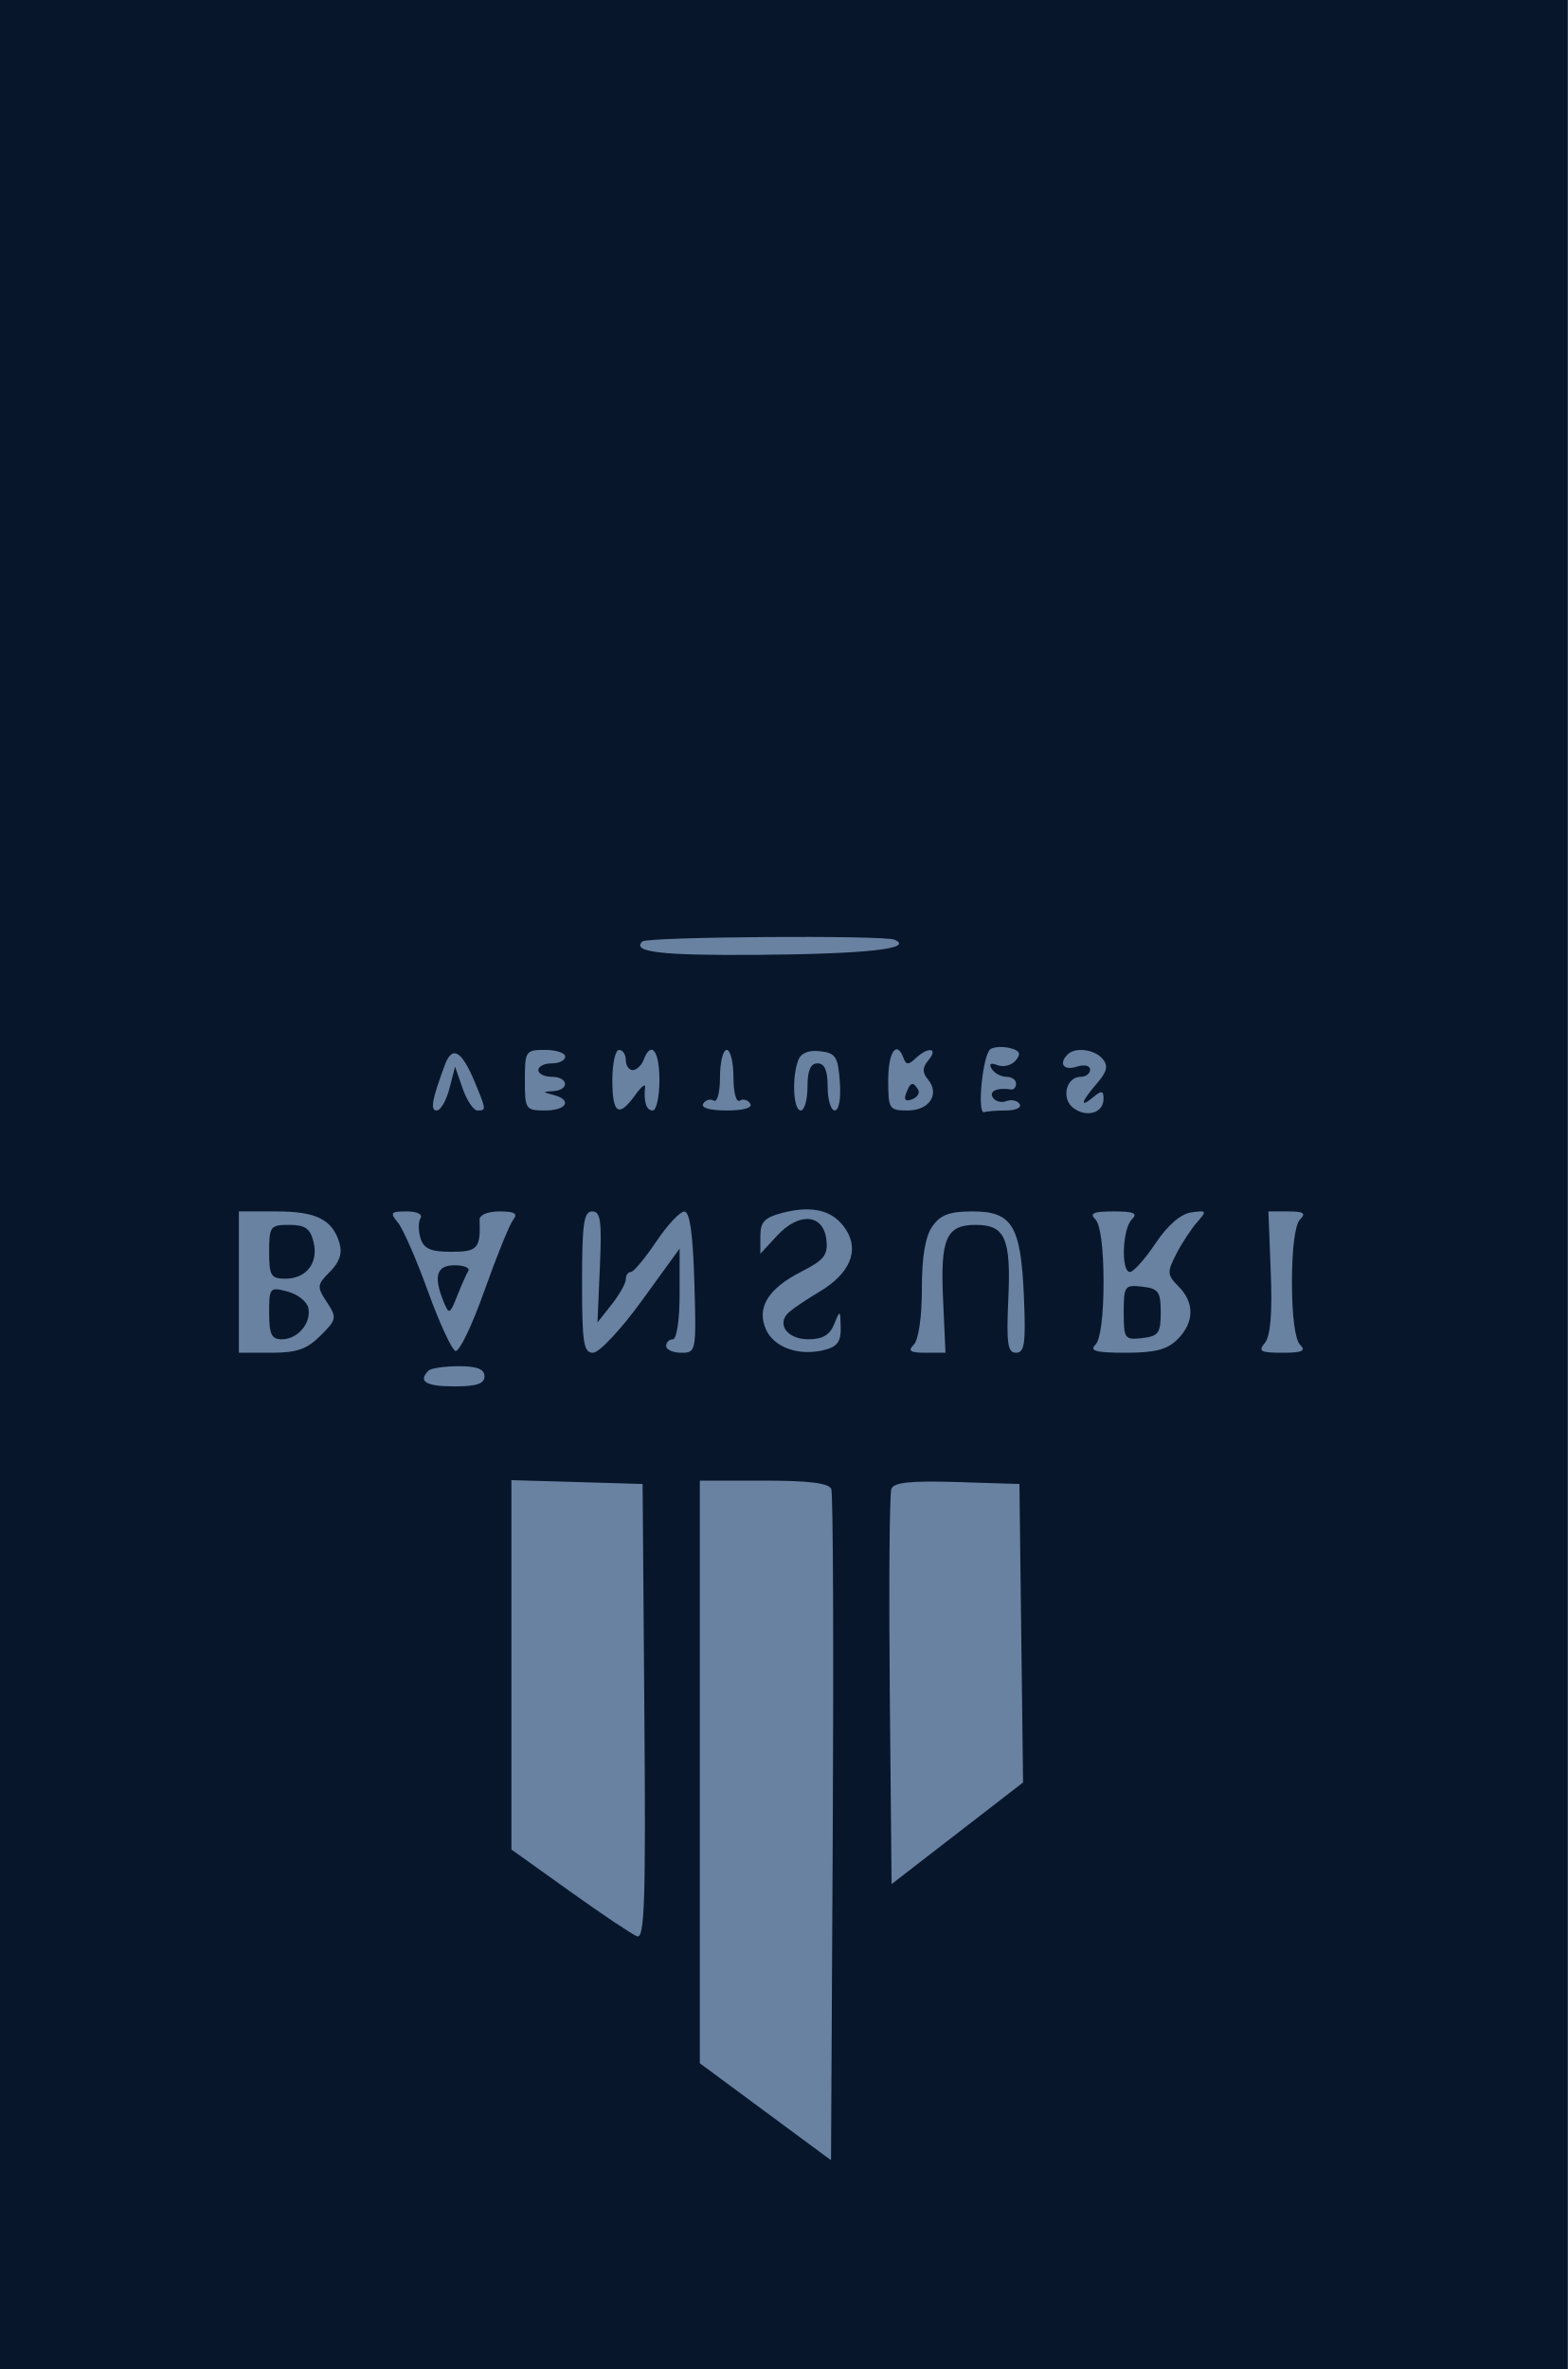
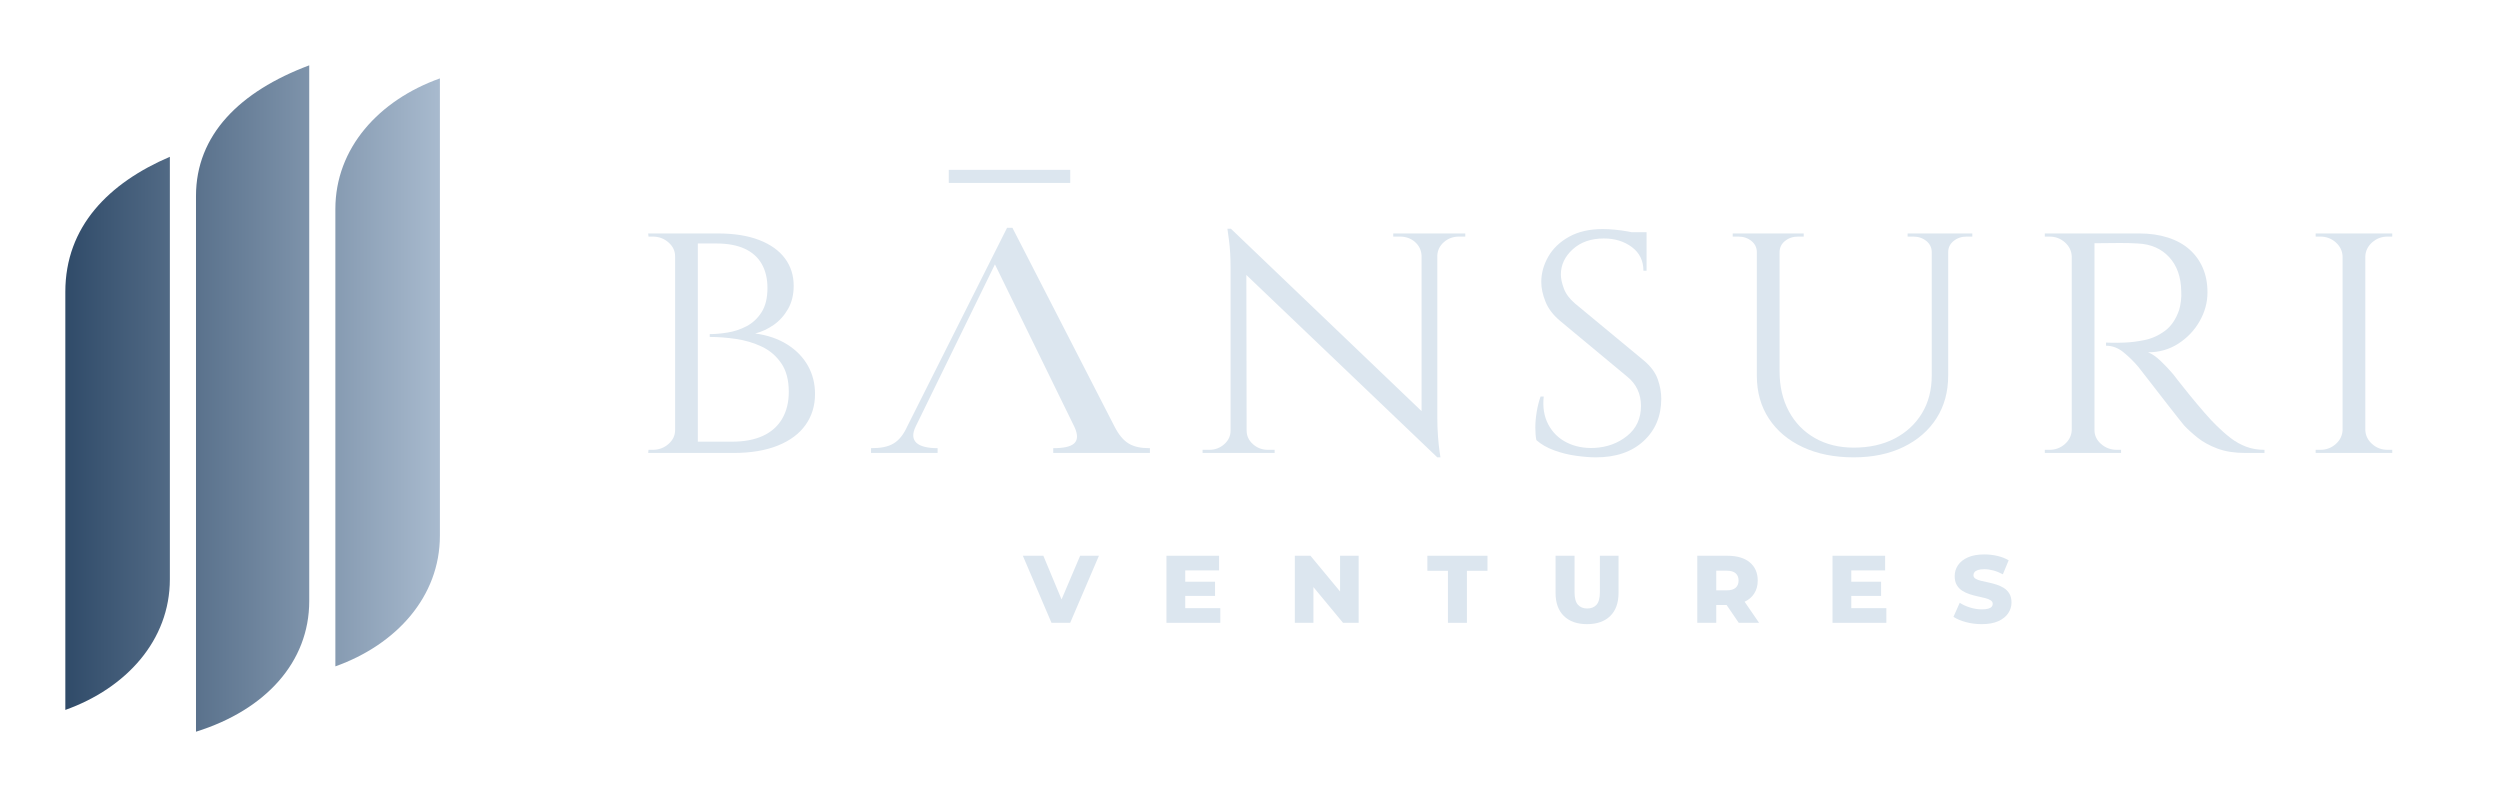
- <svg xmlns="http://www.w3.org/2000/svg" viewBox="0 0 233 352" width="932" height="1408">
-   <rect width="100%" height="100%" fill="#07162B" />
-   <path fill="#6982A1" fill-rule="evenodd" d="M 95.46 139.89 C 93.82 141.46 98.26 141.98 112.31 141.88 C 128.67 141.76 135.97 140.97 132.95 139.63 C 131.38 138.93 96.21 139.18 95.46 139.89 Z M 147.21 155.87 C 146.05 156.59 145.15 165.63 146.27 165.25 C 146.67 165.11 148.15 165 149.56 165 C 150.97 165 151.85 164.57 151.53 164.04 C 151.2 163.52 150.32 163.32 149.57 163.61 C 148.82 163.9 147.91 163.66 147.54 163.07 C 146.95 162.11 148.21 161.56 150.25 161.88 C 150.66 161.95 151 161.55 151 161 C 151 160.45 150.35 160 149.56 160 C 148.77 160 147.79 159.47 147.39 158.83 C 146.92 158.05 147.21 157.87 148.26 158.27 C 149.14 158.61 150.35 158.29 150.95 157.56 C 151.78 156.56 151.58 156.12 150.13 155.74 C 149.08 155.47 147.76 155.53 147.21 155.87 Z M 66.13 158.19 C 64.19 163.39 63.9 165 64.9 165 C 65.48 165 66.32 163.54 66.79 161.75 L 67.63 158.5 L 68.76 161.75 C 69.39 163.54 70.37 165 70.95 165 C 72.29 165 72.28 164.92 70.52 160.69 C 68.6 156.1 67.21 155.31 66.13 158.19 Z M 78 160.5 C 78 164.83 78.11 165 81 165 C 84.25 165 85.09 163.43 82.25 162.69 C 80.58 162.25 80.58 162.23 82.25 162.12 C 84.69 161.95 84.46 160 82 160 C 80.9 160 80 159.55 80 159 C 80 158.45 80.9 158 82 158 C 83.1 158 84 157.55 84 157 C 84 156.45 82.65 156 81 156 C 78.11 156 78 156.17 78 160.5 Z M 91 160.5 C 91 165.49 91.95 166.13 94.37 162.75 C 95.26 161.51 95.93 160.95 95.87 161.5 C 95.63 163.7 96.05 165 97 165 C 97.55 165 98 162.97 98 160.5 C 98 156.09 96.78 154.53 95.64 157.5 C 95.32 158.32 94.6 159 94.03 159 C 93.46 159 93 158.32 93 157.5 C 93 156.68 92.55 156 92 156 C 91.45 156 91 158.03 91 160.5 Z M 107 160.06 C 107 162.31 106.59 163.86 106.07 163.54 C 105.56 163.23 104.86 163.42 104.51 163.98 C 104.12 164.61 105.47 165 108 165 C 110.53 165 111.88 164.61 111.49 163.98 C 111.14 163.42 110.44 163.23 109.93 163.54 C 109.41 163.86 109 162.31 109 160.06 C 109 157.83 108.55 156 108 156 C 107.45 156 107 157.83 107 160.06 Z M 118.63 157.53 C 117.65 160.08 117.89 165 119 165 C 119.55 165 120 163.43 120 161.5 C 120 159.06 120.45 158 121.5 158 C 122.55 158 123 159.06 123 161.5 C 123 163.43 123.48 165 124.06 165 C 124.68 165 124.99 163.26 124.81 160.75 C 124.54 157 124.19 156.46 121.88 156.2 C 120.17 156 119.04 156.46 118.63 157.53 Z M 132 160.5 C 132 164.8 132.13 165 134.89 165 C 138.13 165 139.71 162.56 137.89 160.37 C 137.04 159.34 137.06 158.63 138 157.5 C 139.5 155.69 137.94 155.49 136.07 157.25 C 135.02 158.25 134.66 158.25 134.29 157.25 C 133.27 154.47 132 156.27 132 160.5 Z M 158.67 156.67 C 157.29 158.04 158.07 159.11 160 158.5 C 161.15 158.14 162 158.32 162 158.93 C 162 159.52 161.37 160 160.61 160 C 158.41 160 157.66 163.28 159.54 164.65 C 161.54 166.12 164 165.35 164 163.27 C 164 162.04 163.72 161.99 162.5 163 C 160.38 164.76 160.64 163.72 163 161 C 164.52 159.25 164.73 158.38 163.88 157.35 C 162.69 155.92 159.79 155.54 158.67 156.67 Z M 136.44 161.9 C 136.74 162.39 136.34 163.04 135.55 163.34 C 134.58 163.71 134.29 163.42 134.66 162.45 C 135.3 160.77 135.67 160.66 136.44 161.9 Z M 116.25 180.22 C 113.63 180.9 113 181.56 113 183.67 L 113 186.29 L 115.51 183.58 C 118.77 180.06 122.37 180.37 122.81 184.2 C 123.07 186.47 122.49 187.22 119.09 188.95 C 114.1 191.5 112.38 194.34 113.86 197.6 C 115.07 200.24 118.77 201.53 122.5 200.59 C 124.43 200.11 124.99 199.34 124.94 197.23 C 124.88 194.6 124.84 194.58 123.97 196.75 C 123.32 198.36 122.24 199 120.14 199 C 116.95 199 115.31 196.68 117.28 194.95 C 117.95 194.36 119.97 193.01 121.77 191.94 C 126.3 189.26 127.76 185.81 125.7 182.67 C 123.85 179.84 120.77 179.04 116.25 180.22 Z M 35.5 190.5 L 35.5 201 L 40.3 201 C 44.1 201 45.62 200.47 47.63 198.46 C 50.05 196.05 50.09 195.79 48.57 193.47 C 47.07 191.18 47.1 190.9 49.04 188.96 C 50.46 187.54 50.9 186.22 50.45 184.7 C 49.41 181.2 47.02 180 41.06 180 L 35.5 180 L 35.5 190.5 Z M 59.13 181.65 C 59.88 182.55 61.89 187.14 63.59 191.84 C 65.29 196.55 67.13 200.54 67.69 200.73 C 68.25 200.92 70.18 196.89 71.99 191.78 C 73.8 186.68 75.72 181.94 76.26 181.25 C 77 180.31 76.5 180 74.23 180 C 72.47 180 71.24 180.52 71.27 181.25 C 71.43 185.51 70.99 186 67.07 186 C 64.02 186 62.99 185.55 62.5 184.01 C 62.16 182.91 62.15 181.56 62.49 181.01 C 62.85 180.43 61.99 180 60.44 180 C 58.06 180 57.91 180.19 59.13 181.65 Z M 86.5 190.5 C 86.5 199.56 86.72 201 88.14 201 C 89.04 201 92.3 197.52 95.39 193.26 L 101 185.52 L 101 192.26 C 101 196.09 100.57 199 100 199 C 99.45 199 99 199.45 99 200 C 99 200.55 100.01 201 101.25 201 C 103.46 201 103.49 200.82 103.19 190.5 C 102.97 183.23 102.51 180.01 101.69 180.02 C 101.03 180.03 99.15 182.06 97.5 184.52 C 95.85 186.98 94.16 189 93.75 189 C 93.34 189 93 189.49 93 190.09 C 93 190.69 92.05 192.38 90.89 193.84 L 88.79 196.5 L 89.15 188.25 C 89.45 181.4 89.26 180 88.01 180 C 86.76 180 86.5 181.81 86.5 190.5 Z M 138.56 182.22 C 137.5 183.73 137 186.74 137 191.52 C 137 195.69 136.51 199.09 135.8 199.8 C 134.87 200.73 135.26 201 137.56 201 L 140.51 201 L 140.15 192.98 C 139.74 184 140.63 182 145 182 C 149.37 182 150.26 184 149.85 192.98 C 149.55 199.64 149.74 201 151 201 C 152.26 201 152.46 199.61 152.17 192.75 C 151.72 182.11 150.46 180 144.53 180 C 141.1 180 139.77 180.5 138.56 182.22 Z M 162.8 181.2 C 163.54 181.94 164 185.53 164 190.5 C 164 195.47 163.54 199.06 162.8 199.8 C 161.87 200.73 162.87 201 167.3 201 C 171.67 201 173.47 200.53 175 199 C 177.5 196.5 177.55 193.55 175.15 191.15 C 173.45 189.45 173.42 189.04 174.77 186.4 C 175.58 184.8 176.98 182.67 177.87 181.65 C 179.4 179.9 179.35 179.82 177.03 180.15 C 175.46 180.37 173.53 182.05 171.72 184.75 C 170.15 187.09 168.45 189 167.93 189 C 166.57 189 166.79 182.61 168.2 181.2 C 169.13 180.27 168.53 180 165.5 180 C 162.47 180 161.87 180.27 162.8 181.2 Z M 188.85 189.03 C 189.09 195.14 188.81 198.53 187.98 199.53 C 186.94 200.78 187.32 201 190.58 201 C 193.55 201 194.13 200.73 193.2 199.8 C 192.46 199.06 192 195.47 192 190.5 C 192 185.53 192.46 181.94 193.2 181.2 C 194.13 180.27 193.74 180 191.45 180 L 188.5 180 L 188.85 189.03 Z M 46.59 184.51 C 47.37 187.63 45.55 190 42.38 190 C 40.27 190 40 189.55 40 186 C 40 182.23 40.17 182 42.98 182 C 45.33 182 46.1 182.53 46.59 184.51 Z M 69.59 188.86 C 69.3 189.33 68.55 191.01 67.92 192.61 C 66.87 195.28 66.72 195.35 65.96 193.5 C 64.38 189.63 64.85 188 67.56 188 C 68.97 188 69.88 188.39 69.59 188.86 Z M 45.83 194.37 C 46.27 196.63 44.24 199 41.88 199 C 40.36 199 40 198.25 40 195.09 C 40 191.31 40.09 191.2 42.75 191.91 C 44.26 192.31 45.65 193.42 45.83 194.37 Z M 172.5 195 C 172.5 198.07 172.17 198.54 169.75 198.82 C 167.14 199.12 167 198.92 167 195 C 167 191.08 167.14 190.88 169.75 191.18 C 172.17 191.46 172.5 191.93 172.5 195 Z M 63.67 203.67 C 62.08 205.26 63.3 206 67.5 206 C 70.83 206 72 205.61 72 204.5 C 72 203.43 70.91 203 68.17 203 C 66.06 203 64.03 203.3 63.67 203.67 Z M 76 247.37 L 76 274.81 L 84.65 280.99 C 89.4 284.39 93.91 287.41 94.66 287.7 C 95.8 288.14 95.98 282.66 95.76 254.36 L 95.5 220.5 L 85.75 220.21 L 76 219.93 L 76 247.37 Z M 104 263.29 L 104 306.57 L 113.75 313.78 L 123.5 320.98 L 123.76 271.74 C 123.9 244.66 123.81 221.94 123.54 221.25 C 123.2 220.37 120.23 220 113.53 220 L 104 220 L 104 263.29 Z M 132.47 221.22 C 132.19 221.94 132.09 235.45 132.23 251.24 L 132.5 279.95 L 142.27 272.4 L 152.04 264.85 L 151.77 242.68 L 151.5 220.5 L 142.23 220.21 C 135.34 220 132.84 220.26 132.47 221.22 Z" />
+ <svg xmlns="http://www.w3.org/2000/svg" viewBox="0 0 574 183" width="574" height="183" role="img" aria-labelledby="bansuri-title">
+   <defs>
+     <linearGradient id="reedGrad" gradientUnits="userSpaceOnUse" x1="15" y1="0" x2="101" y2="0">
+       <stop offset="0" stop-color="#304B69" />
+       <stop offset="1" stop-color="#A8BACE" />
+     </linearGradient>
+     <linearGradient id="bgGrad" x1="0" y1="0" x2="0" y2="1">
+       <stop offset="0" stop-color="#09182A" />
+       <stop offset="1" stop-color="#050E1B" />
+     </linearGradient>
+   </defs>
+   <g id="reeds" fill="url(#reedGrad)">
+     <path d="M15 163 V67 C15 52 25 42 39 36 V133 C39 147 29 158 15 163 Z" />
+     <path d="M45 168 V45 C45 31 55 21 71 15 V138 C71 152 61 163 45 168 Z" />
+     <path d="M77 153 V48 C77 34 87 23 101 18 V123 C101 137 91 148 77 153 Z" />
+   </g>
+   <g id="wordmark" fill="#DCE6EF" transform="translate(144 104) scale(1.115513 1)">
+     <path d="M11.016-50.400L18.648-50.400Q23.688-50.400 27.180-48.888Q30.672-47.376 32.472-44.676Q34.272-41.976 34.272-38.376Q34.272-35.352 33.120-33.084Q31.968-30.816 30.168-29.412Q28.368-28.008 26.352-27.432Q30.168-26.856 32.940-24.912Q35.712-22.968 37.188-20.052Q38.664-17.136 38.664-13.536Q38.664-9.504 36.720-6.444Q34.776-3.384 30.996-1.692Q27.216 0 21.888 0L13.896 0Q13.896 0 13.932-0.648Q13.968-1.296 13.968-1.944Q13.968-2.592 13.968-2.592L21.600-2.592Q25.344-2.592 27.936-3.924Q30.528-5.256 31.896-7.848Q33.264-10.440 33.264-14.040Q33.264-18.072 31.716-20.592Q30.168-23.112 27.720-24.408Q25.272-25.704 22.428-26.172Q19.584-26.640 16.992-26.640L16.992-27.288Q18.648-27.288 20.664-27.648Q22.680-28.008 24.552-29.088Q26.424-30.168 27.648-32.292Q28.872-34.416 28.872-37.872Q28.872-41.112 27.684-43.416Q26.496-45.720 24.156-46.908Q21.816-48.096 18.360-48.096L11.736-48.096Q11.736-48.168 11.556-48.708Q11.376-49.248 11.196-49.824Q11.016-50.400 11.016-50.400M9.864-50.400L14.544-50.400L14.544 0L9.864 0L9.864-50.400M9.864-5.256L10.080-5.256L10.080 0L4.320 0L4.392-0.720Q4.536-0.720 4.860-0.720Q5.184-0.720 5.256-0.720Q7.128-0.720 8.496-2.052Q9.864-3.384 9.864-5.256M10.080-50.400L10.080-45.144L9.864-45.144Q9.864-47.016 8.496-48.348Q7.128-49.680 5.256-49.680Q5.184-49.680 4.860-49.680Q4.536-49.680 4.392-49.680L4.320-50.400" />
+     <path transform="translate(49.192 0)" d="M 1 0 L 1 -1.1 C 5 -1.1 6.9 -2.3 8.5 -6.2 L 29 -51.7 L 30.1 -51.7 L 51.1 -6.1 C 52.9 -2.2 54.8 -1.1 58.4 -1.1 L 58.4 0 L 38.5 0 L 38.5 -1.1 C 42.7 -1.1 44.3 -2.4 42.9 -5.9 L 26.5 -43.3 L 10.2 -6.1 C 8.7 -2.7 10.6 -1.1 14.7 -1.1 L 14.7 0 Z" />
+     <path d="M 66.192 -65 H 91.192 V -62 H 66.192 Z" />
+     <path d="M124.912-43.560L124.264-51.480L166.096-6.840L166.744 1.008L124.912-43.560M124.192-5.112L124.408-5.112L124.408 0L118.432 0L118.432-0.720Q118.432-0.720 119.080-0.720Q119.728-0.720 119.800-0.720Q121.600-0.720 122.896-2.016Q124.192-3.312 124.192-5.112M127.288-5.112L127.504-5.112Q127.504-3.312 128.800-2.016Q130.096-0.720 131.896-0.720Q131.968-0.720 132.616-0.720Q133.264-0.720 133.264-0.720L133.264 0L127.288 0L127.288-5.112M123.544-51.480L124.264-51.480L127.432-47.448L127.504 0L124.192 0L124.192-42.480Q124.192-46.152 123.868-48.816Q123.544-51.480 123.544-51.480M163.504-50.400L166.744-50.400L166.744-8.208Q166.744-5.904 166.888-3.780Q167.032-1.656 167.212-0.324Q167.392 1.008 167.392 1.008L166.744 1.008L163.504-2.808L163.504-50.400M166.528-50.400L172.504-50.400L172.504-49.680Q172.504-49.680 171.856-49.680Q171.208-49.680 171.208-49.680Q169.408-49.680 168.112-48.420Q166.816-47.160 166.744-45.288L166.528-45.288L166.528-50.400M157.672-49.680L157.672-50.400L163.648-50.400L163.648-45.288L163.504-45.288Q163.432-47.160 162.172-48.420Q160.912-49.680 159.040-49.680Q159.040-49.680 158.392-49.680Q157.744-49.680 157.672-49.680" />
+     <path d="M200.816-51.408Q201.968-51.408 203.300-51.264Q204.632-51.120 205.892-50.868Q207.152-50.616 208.196-50.364Q209.240-50.112 209.816-49.824L209.816-41.832L209.168-41.832Q209.168-45.288 206.792-47.268Q204.416-49.248 201.032-49.248Q197.072-49.248 194.624-46.764Q192.176-44.280 192.176-40.968Q192.176-39.600 192.788-37.764Q193.400-35.928 195.056-34.344L209.240-21.240Q211.400-19.224 212.120-16.920Q212.840-14.616 212.840-12.456Q212.840-6.480 209.204-2.736Q205.568 1.008 199.376 1.008Q197.648 1.008 195.308 0.648Q192.968 0.288 190.772-0.612Q188.576-1.512 187.136-2.952Q186.920-4.104 186.920-5.832Q186.920-7.560 187.208-9.468Q187.496-11.376 188-12.960L188.648-12.960Q188.288-9.288 189.584-6.552Q190.880-3.816 193.364-2.412Q195.848-1.008 199.016-1.152Q202.976-1.368 205.820-3.924Q208.664-6.480 208.664-10.800Q208.664-12.888 207.944-14.580Q207.224-16.272 205.856-17.496L192.032-30.312Q189.872-32.328 189.008-34.740Q188.144-37.152 188.144-39.240Q188.144-42.264 189.584-45.072Q191.024-47.880 193.868-49.644Q196.712-51.408 200.816-51.408M204.344-50.688L209.816-50.688L209.816-49.176L204.344-49.176" />
+     <path d="M232.512-50.400L237.192-50.400L237.192-18.720Q237.192-13.536 239.100-9.576Q241.008-5.616 244.464-3.420Q247.920-1.224 252.456-1.224Q257.280-1.224 260.880-3.312Q264.480-5.400 266.496-9.108Q268.512-12.816 268.512-17.784L268.512-50.400L271.896-50.400L271.896-17.784Q271.896-12.168 269.484-7.956Q267.072-3.744 262.680-1.368Q258.288 1.008 252.456 1.008Q246.480 1.008 241.980-1.332Q237.480-3.672 234.996-7.884Q232.512-12.096 232.512-17.712L232.512-50.400M227.544-50.400L232.728-50.400L232.728-46.080L232.512-46.080Q232.512-47.664 231.396-48.672Q230.280-49.680 228.696-49.680Q228.696-49.680 228.120-49.680Q227.544-49.680 227.544-49.680L227.544-50.400M237.048-50.400L242.160-50.400L242.160-49.680Q242.160-49.680 241.584-49.680Q241.008-49.680 241.008-49.680Q239.424-49.680 238.308-48.672Q237.192-47.664 237.192-46.080L237.048-46.080L237.048-50.400M263.544-50.400L268.728-50.400L268.728-46.080L268.512-46.080Q268.512-47.664 267.396-48.672Q266.280-49.680 264.696-49.680Q264.696-49.680 264.120-49.680Q263.544-49.680 263.544-49.680L263.544-50.400M271.752-50.400L276.864-50.400L276.864-49.680Q276.864-49.680 276.288-49.680Q275.712-49.680 275.712-49.680Q274.128-49.680 273.012-48.672Q271.896-47.664 271.896-46.080L271.752-46.080" />
+     <path d="M301.072-50.400L311.224-50.400Q314.464-50.400 317.092-49.464Q319.720-48.528 321.520-46.764Q323.320-45 324.292-42.516Q325.264-40.032 325.264-36.864Q325.264-33.408 323.644-30.240Q322.024-27.072 319.252-25.092Q316.480-23.112 313.024-23.112Q314.248-22.608 315.688-21.060Q317.128-19.512 318.208-18.072Q318.208-18.072 319.180-16.668Q320.152-15.264 321.628-13.248Q323.104-11.232 324.616-9.288Q326.128-7.344 327.208-6.192Q328.648-4.608 330.088-3.384Q331.528-2.160 333.220-1.440Q334.912-0.720 337-0.720L337 0L333.040 0Q329.728 0 327.316-1.008Q324.904-2.016 323.248-3.492Q321.592-4.968 320.440-6.336Q320.224-6.624 319.252-7.992Q318.280-9.360 316.948-11.268Q315.616-13.176 314.320-15.048Q313.024-16.920 312.088-18.252Q311.152-19.584 311.008-19.800Q309.640-21.600 307.984-23.112Q306.328-24.624 304.384-24.624L304.384-25.344Q304.384-25.344 305.500-25.308Q306.616-25.272 308.200-25.344Q310.072-25.416 312.304-25.920Q314.536-26.424 316.480-28.008Q318.424-29.592 319.432-32.832Q319.648-33.624 319.792-34.812Q319.936-36 319.864-37.152Q319.792-42.048 317.380-44.964Q314.968-47.880 310.936-48.096Q308.920-48.240 306.796-48.204Q304.672-48.168 303.232-48.168Q301.792-48.168 301.792-48.168Q301.792-48.240 301.612-48.780Q301.432-49.320 301.252-49.860Q301.072-50.400 301.072-50.400M297.328-50.400L302.008-50.400L302.008 0L297.328 0L297.328-50.400M297.328-5.256L297.544-5.256L297.544 0L291.784 0L291.784-0.720Q291.784-0.720 292.252-0.720Q292.720-0.720 292.720-0.720Q294.592-0.720 295.924-2.052Q297.256-3.384 297.328-5.256M297.544-50.400L297.544-45.144L297.328-45.144Q297.256-47.016 295.924-48.348Q294.592-49.680 292.720-49.680Q292.720-49.680 292.252-49.680Q291.784-49.680 291.784-49.680L291.784-50.400L297.544-50.400M301.792 0L301.792-5.256L302.008-5.256Q302.008-3.384 303.376-2.052Q304.744-0.720 306.616-0.720Q306.616-0.720 307.048-0.720Q307.480-0.720 307.480-0.720L307.480 0" />
+     <path d="M353.072-50.400L357.752-50.400L357.752 0L353.072 0L353.072-50.400M353.072-5.256L353.288-5.256L353.288 0L347.528 0L347.528-0.720Q347.528-0.720 347.996-0.720Q348.464-0.720 348.464-0.720Q350.336-0.720 351.668-2.052Q353-3.384 353.072-5.256M353.288-50.400L353.288-45.144L353.072-45.144Q353-47.016 351.668-48.348Q350.336-49.680 348.464-49.680Q348.464-49.680 347.996-49.680Q347.528-49.680 347.528-49.680L347.528-50.400L353.288-50.400M357.536 0L357.536-5.256L357.752-5.256Q357.824-3.384 359.156-2.052Q360.488-0.720 362.360-0.720Q362.360-0.720 362.792-0.720Q363.224-0.720 363.296-0.720L363.296 0L357.536 0M357.752-45.144L357.536-45.144L357.536-50.400L363.296-50.400L363.296-49.680Q363.224-49.680 362.792-49.680Q362.360-49.680 362.360-49.680Q360.488-49.680 359.156-48.348Q357.824-47.016 357.752-45.144" />
+   </g>
+   <g id="ventures" fill="#DCE6EF" transform="translate(236.209 143)">
+     <path d="M5.214 0 -1.364 -15.4H3.344L7.524 -5.368L11.792 -15.4H16.104L9.504 0Z" />
+     <path d="M31.61 0V-15.4H43.688V-12.034H35.922V-9.438H42.764V-6.182H35.922V-3.366H43.974V0Z" />
+     <path d="M61.086 0V-15.4H64.672L71.47 -7.194V-15.4H75.738V0H72.152L65.354 -8.206V0Z" />
+     <path d="M96.236 0V-11.947H91.515V-15.4H105.317V-11.947H100.596V0Z" />
+     <path d="M128.178 0.304Q124.773 0.304 122.861 -1.562Q120.949 -3.428 120.949 -6.855V-15.4H125.308V-6.988Q125.308 -5.01 126.083 -4.15Q126.857 -3.29 128.215 -3.29Q129.588 -3.29 130.355 -4.15Q131.122 -5.01 131.122 -6.988V-15.4H135.407V-6.855Q135.407 -3.428 133.495 -1.562Q131.583 0.304 128.178 0.304Z" />
+     <path d="M153.485 0V-15.4H160.371Q163.737 -15.4 165.552 -13.871Q167.367 -12.342 167.367 -9.702Q167.367 -7.964 166.531 -6.688Q165.761 -5.5 164.353 -4.84L167.675 0H163.011L160.217 -4.092H157.841V0ZM157.841 -7.458H160.261Q161.625 -7.458 162.296 -8.052Q162.967 -8.646 162.967 -9.702Q162.967 -10.78 162.296 -11.374Q161.625 -11.968 160.261 -11.968H157.841Z" />
+     <path d="M184.534 0V-15.4H196.612V-12.034H188.846V-9.438H195.688V-6.182H188.846V-3.366H196.898V0Z" />
+     <path d="M218.795 0.304Q216.906 0.304 215.157 -0.163Q213.408 -0.63 212.31 -1.375L213.743 -4.6Q214.782 -3.927 216.138 -3.508Q217.494 -3.089 218.825 -3.089Q219.737 -3.089 220.278 -3.246Q220.82 -3.403 221.073 -3.686Q221.325 -3.968 221.325 -4.342Q221.325 -4.862 220.85 -5.169Q220.374 -5.476 219.598 -5.675Q218.822 -5.874 217.893 -6.071Q216.963 -6.268 216.026 -6.573Q215.089 -6.878 214.313 -7.373Q213.537 -7.869 213.062 -8.681Q212.586 -9.492 212.586 -10.724Q212.586 -12.092 213.341 -13.222Q214.096 -14.351 215.613 -15.028Q217.129 -15.704 219.41 -15.704Q220.91 -15.704 222.374 -15.367Q223.837 -15.031 224.979 -14.355L223.649 -11.14Q222.546 -11.732 221.469 -12.021Q220.392 -12.311 219.373 -12.311Q218.474 -12.311 217.925 -12.124Q217.376 -11.938 217.134 -11.629Q216.893 -11.32 216.893 -10.94Q216.893 -10.435 217.368 -10.136Q217.844 -9.836 218.62 -9.648Q219.396 -9.46 220.333 -9.267Q221.27 -9.074 222.199 -8.773Q223.129 -8.472 223.905 -7.979Q224.681 -7.487 225.156 -6.683Q225.632 -5.879 225.632 -4.669Q225.632 -3.323 224.873 -2.194Q224.115 -1.064 222.603 -0.38Q221.09 0.304 218.795 0.304Z" />
+   </g>
</svg>
